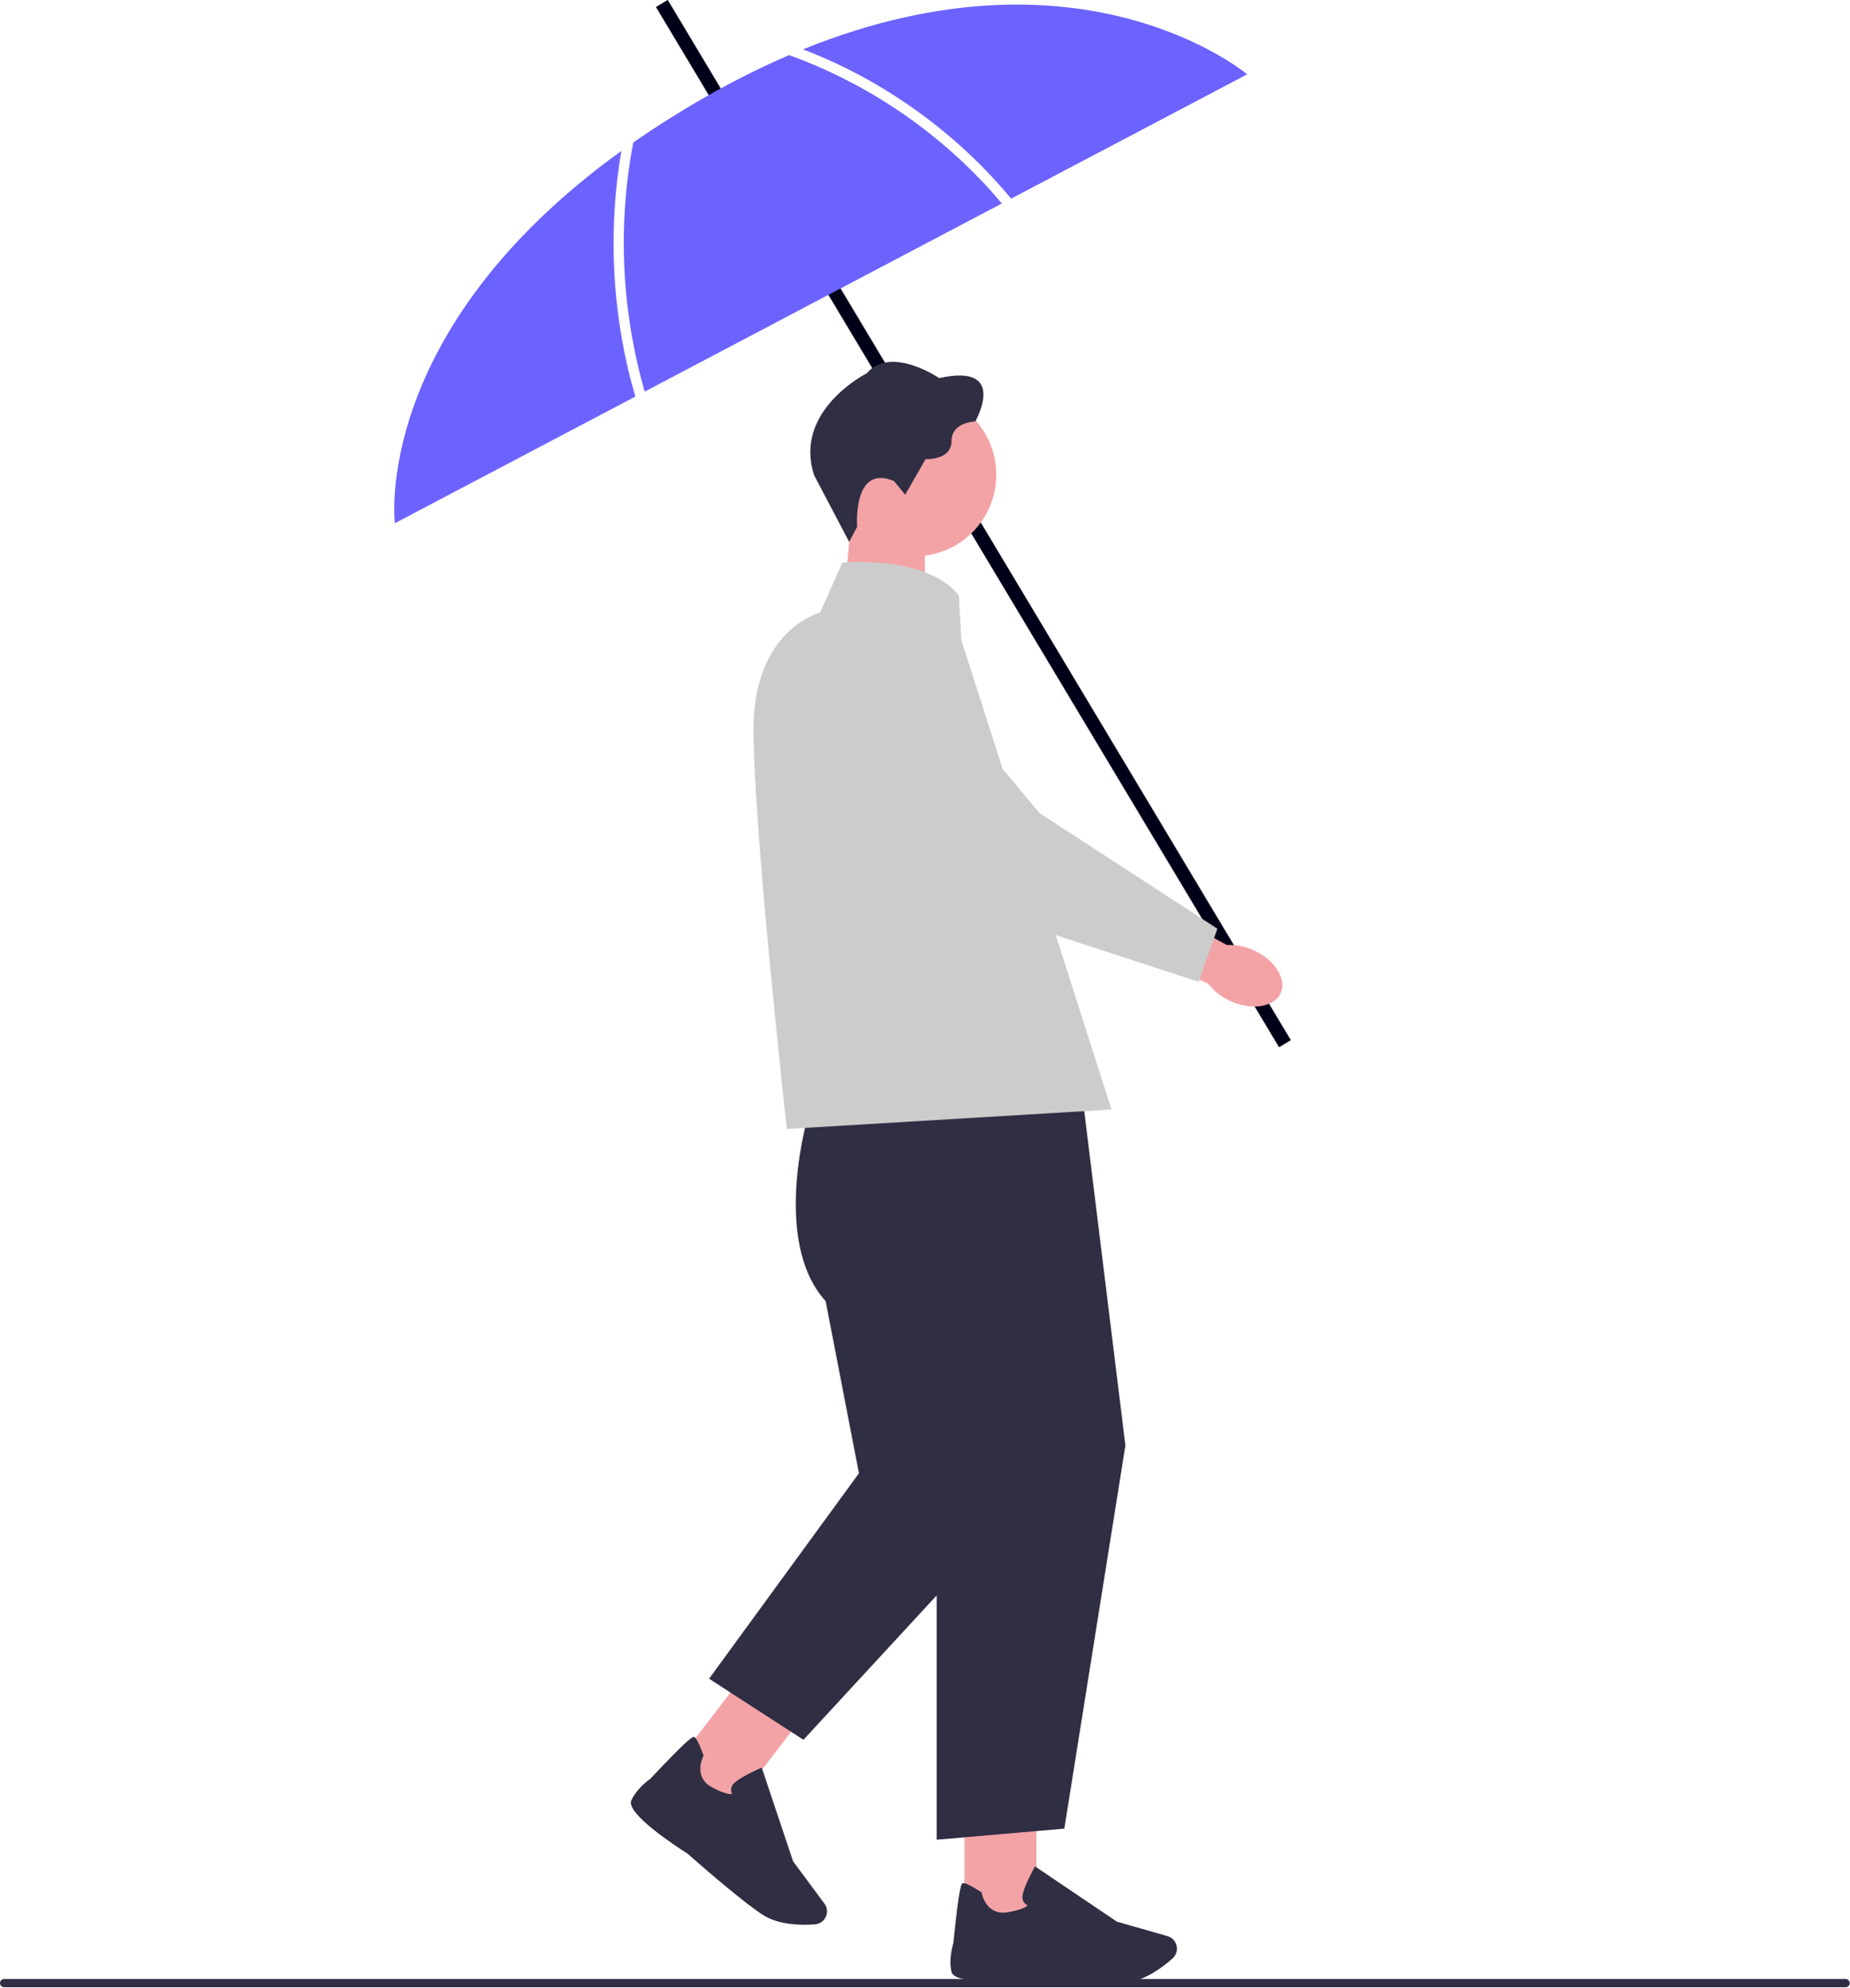
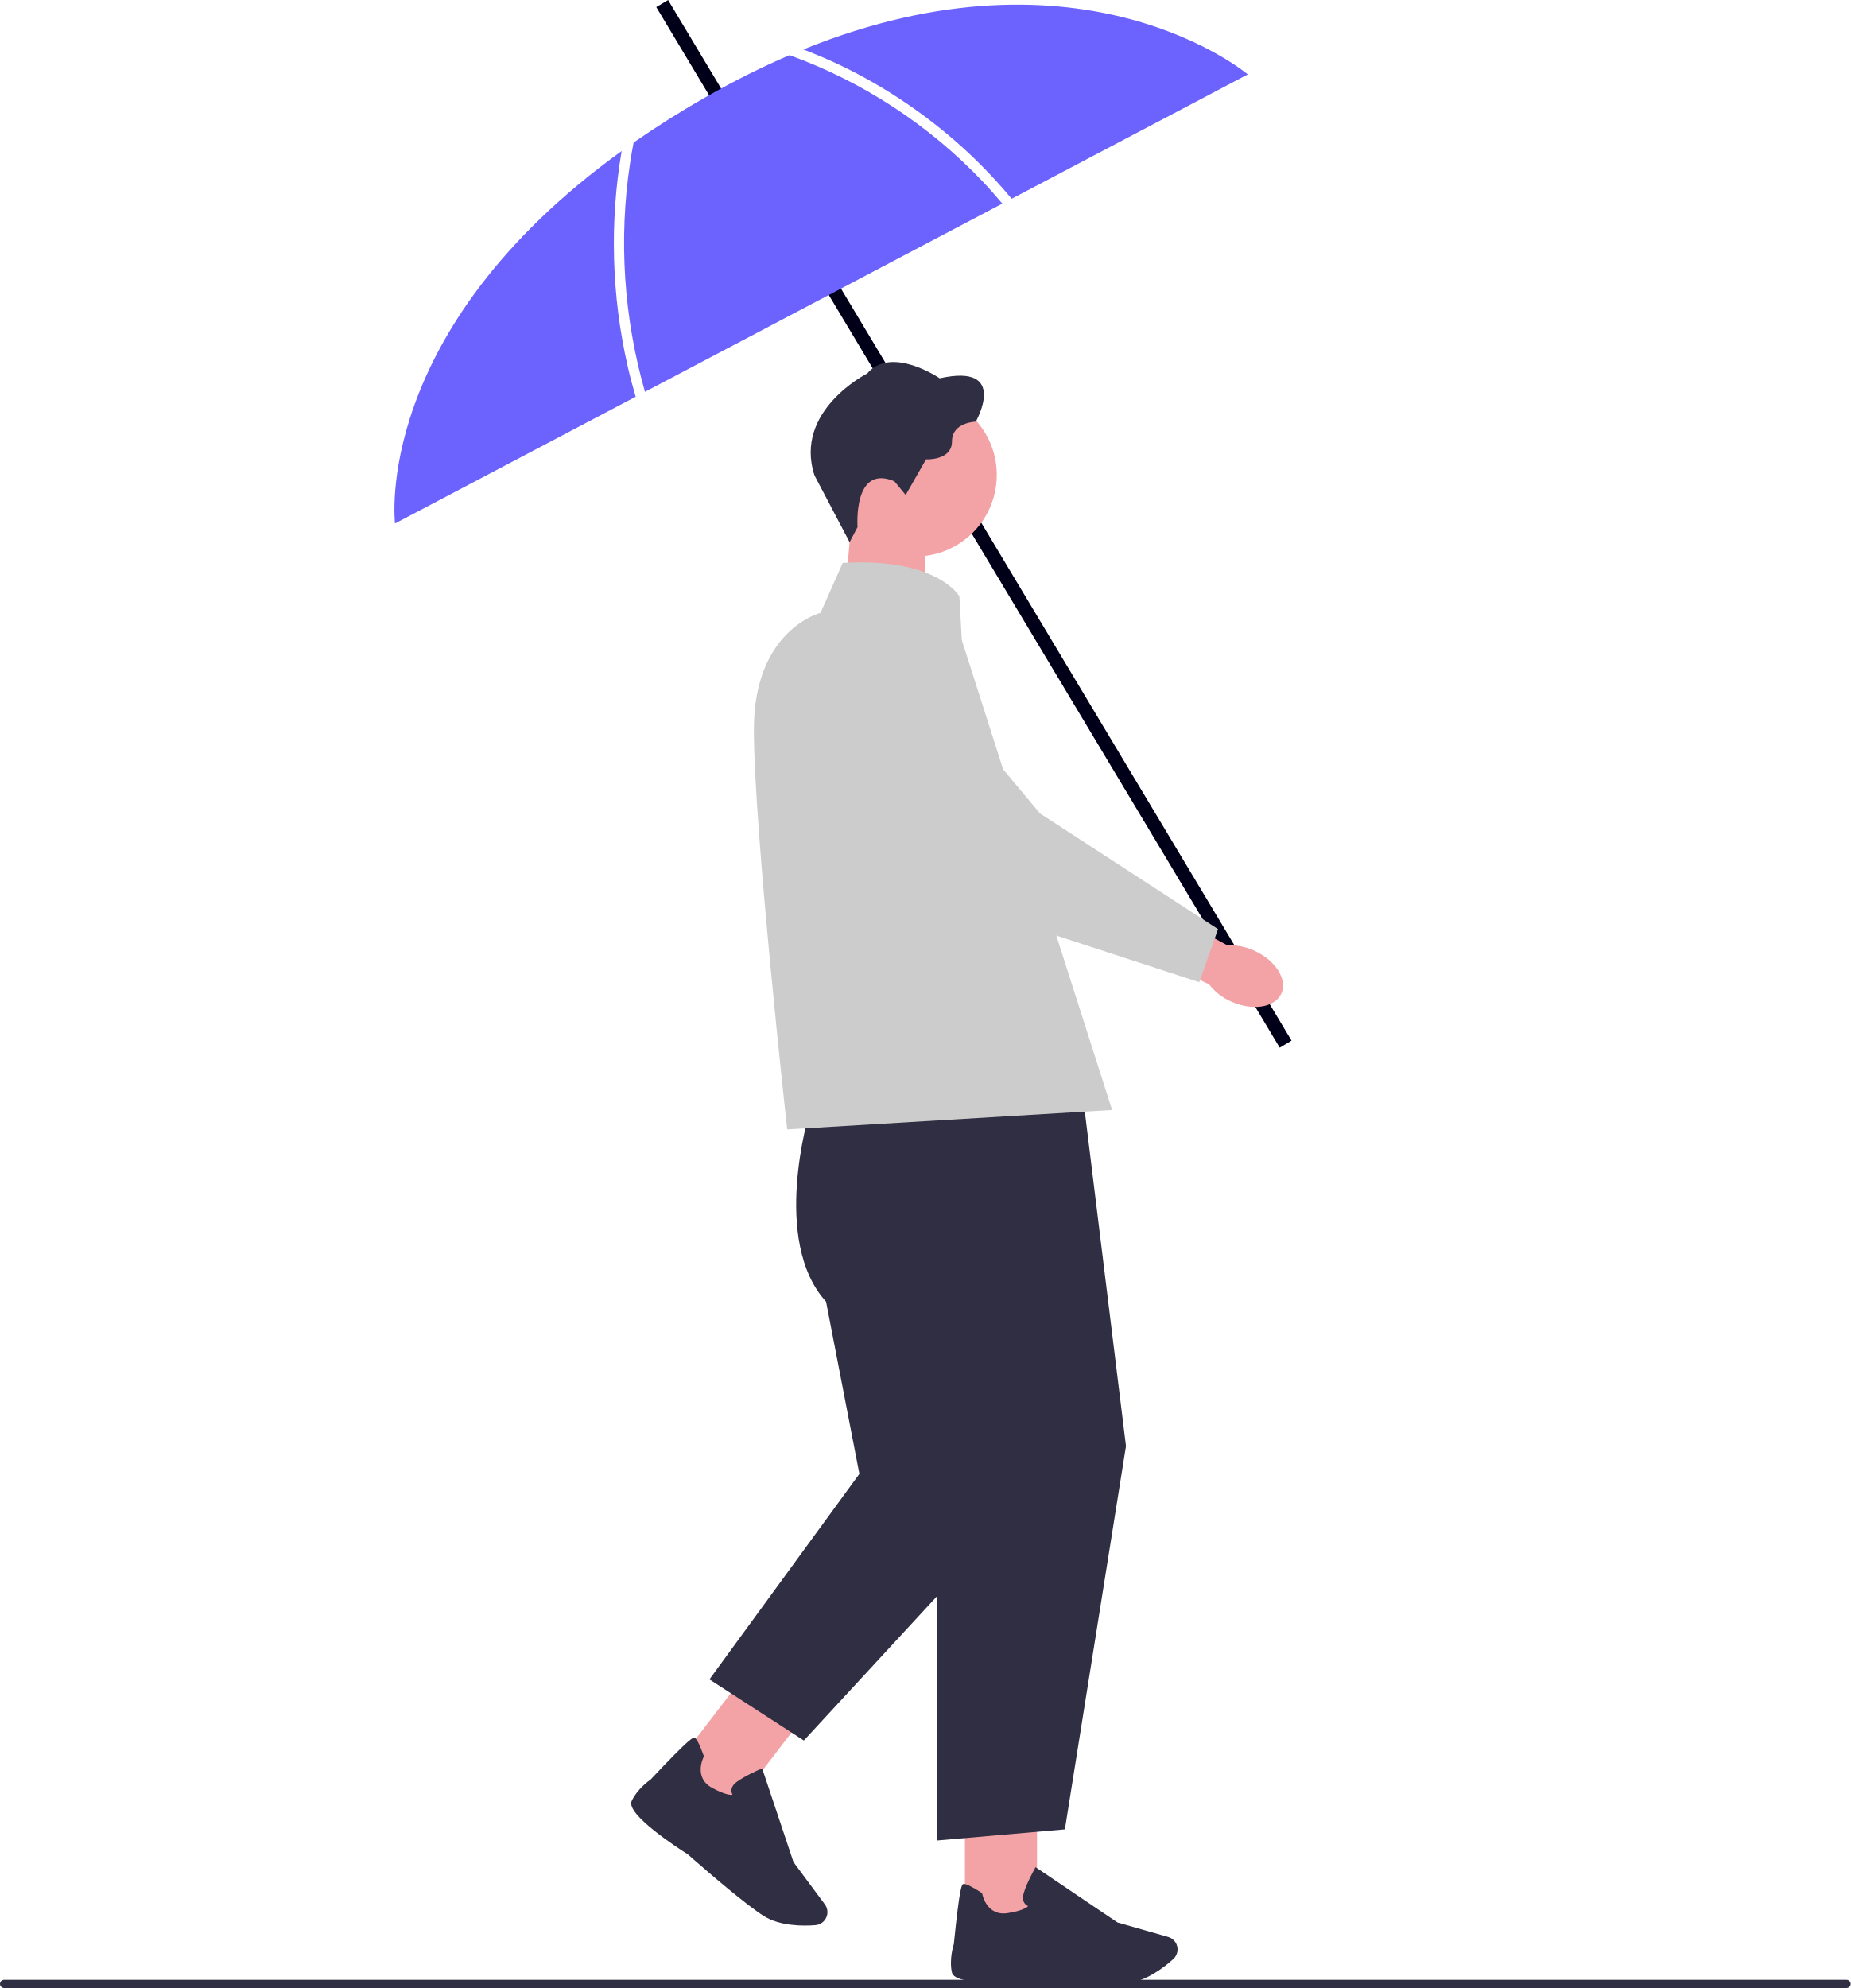
- <svg xmlns="http://www.w3.org/2000/svg" id="uuid-90b5c897-163a-48cc-94a9-41a6298dbf84" width="537.64" height="577.45" viewBox="0 0 537.64 577.45">
-   <rect x="280.93" y="-24.02" width="4" height="352.38" transform="translate(-37.98 167.04) rotate(-30.93)" fill="#000019" />
-   <polygon points="245.05 178.56 268.82 186.38 268.82 152.16 247.25 152.16 245.05 178.56" fill="#f3a3a6" />
-   <circle cx="265.88" cy="137.94" r="23.69" fill="#f3a3a6" />
-   <path d="m259.85,139.8l3.26,3.96,5.91-10.34s7.54.39,7.54-5.21c0-5.6,6.92-5.75,6.92-5.75,0,0,9.79-17.1-10.49-12.59,0,0-14.07-9.64-21.06-1.4,0,0-21.45,10.8-15.31,29.61l10.2,19.39,2.31-4.39s-1.4-18.42,10.73-13.29Z" fill="#2f2e43" />
-   <rect x="280.32" y="528.57" width="20.94" height="29.71" transform="translate(581.58 1086.85) rotate(-180)" fill="#f3a3a6" />
-   <path d="m298.94,575.3c-3.58.32-21.5,1.74-22.4-2.37-.82-3.77.39-7.71.56-8.25,1.72-17.14,2.36-17.33,2.75-17.44.61-.18,2.39.67,5.28,2.53l.18.12.04.21c.05.27,1.33,6.56,7.4,5.59,4.16-.66,5.51-1.58,5.94-2.03-.35-.16-.79-.44-1.1-.92-.45-.7-.53-1.6-.23-2.68.78-2.85,3.12-7.06,3.22-7.23l.27-.48,23.8,16.06,14.7,4.2c1.11.32,2,1.11,2.45,2.17h0c.62,1.48.24,3.2-.96,4.28-2.67,2.4-7.97,6.51-13.54,7.02-1.48.14-3.44.19-5.64.19-9.19,0-22.61-.95-22.71-.97Z" fill="#2f2e43" />
-   <rect x="202.3" y="493.53" width="20.94" height="29.71" transform="translate(72.11 1041.25) rotate(-142.5)" fill="#f3a3a6" />
-   <path d="m199.84,538.64c-3.04-1.92-18.12-11.71-16.33-15.51,1.64-3.49,5-5.89,5.47-6.2,11.8-12.55,12.42-12.31,12.8-12.17.6.23,1.49,1.98,2.65,5.22l.07.2-.1.19c-.12.24-2.93,6.02,2.46,8.94,3.7,2.01,5.33,2.1,5.95,2.01-.18-.34-.36-.83-.31-1.4.07-.83.55-1.59,1.45-2.27,2.35-1.78,6.77-3.7,6.96-3.78l.5-.22,9.11,27.23,9.11,12.28c.69.93.91,2.1.62,3.22h0c-.41,1.56-1.76,2.69-3.37,2.81-3.58.28-10.29.31-15.01-2.67-1.25-.79-2.84-1.94-4.59-3.28-7.29-5.6-17.36-14.52-17.43-14.59Z" fill="#2f2e43" />
-   <path d="m0,576.26c0,.66.53,1.19,1.19,1.19h535.26c.66,0,1.19-.53,1.19-1.19s-.53-1.19-1.19-1.19H1.19c-.66,0-1.19.53-1.19,1.19Z" fill="#2f2e43" />
-   <path d="m314.2,315.16l-79.06,8.07s-11.29,37.11,4.84,54.86l9.68,50.02-43.56,59.7,27.43,17.75,38.72-41.95v70.99l37.11-3.23,17.75-111.33-12.91-104.88Z" fill="#2f2e43" />
-   <path d="m278.7,173.17s-6.45-11.29-33.88-9.68l-6.45,14.52s-19.36,4.84-19.36,33.88,9.68,116.17,9.68,116.17l94.39-5.65-43.66-136.47-.71-12.78Z" fill="#ccc" />
-   <path d="m183.03,47.44c-3.34,22.1-1.81,44.89,4.34,66.36l103.82-54.67c-1.81-2.15-3.66-4.26-5.59-6.3-15.57-16.43-34.96-29.15-56.24-36.82-7.82,3.36-15.94,7.38-24.35,12.19-7.6,4.34-14.56,8.75-20.94,13.19-.39,2.01-.74,4.02-1.04,6.04Z" fill="#6c63ff" />
-   <path d="m241.89,17.9c12,5.5,23.22,12.64,33.35,21.1,6.78,5.66,13.02,11.94,18.66,18.72l68.6-36.12s-47.65-40.3-129.12-7.25c2.87,1.1,5.71,2.28,8.5,3.56Z" fill="#6c63ff" />
-   <path d="m182.33,106.3c-4.67-20.45-5.25-41.79-1.73-62.44-72.78,52.48-65.84,108.18-65.84,108.18l69.91-36.81c-.86-2.95-1.66-5.92-2.35-8.92Z" fill="#6c63ff" />
-   <path id="uuid-215a2cca-fbee-4bbc-9bf2-8b7e67129ed8" d="m364.5,276.19c6.17,2.84,9.62,8.42,7.71,12.47-1.91,4.05-8.47,5.03-14.64,2.2-2.48-1.1-4.65-2.79-6.32-4.95l-25.99-12.36,6.4-12.46,24.95,13.51c2.74-.12,5.46.42,7.91,1.59,0,0,0,0,0,0Z" fill="#f3a3a6" />
-   <path d="m348.4,285.3l-62.74-20.49-.07-.07-47.79-44.22c-7.32-6.77-8.42-17.96-2.55-26.03,3.59-4.94,9.15-7.89,15.25-8.1,6.1-.21,11.85,2.36,15.77,7.04l35.89,42.86,51.69,33.58-5.45,15.43Z" fill="#ccc" />
+ <svg xmlns="http://www.w3.org/2000/svg" id="uuid-085fa19f-195b-43ca-8b16-5b216bf26df0" width="537.64" height="577.466" viewBox="0 0 537.64 577.466">
+   <rect x="280.93" y="-24.027" width="4" height="352.38" transform="translate(-37.97653 167.0616) rotate(-30.93)" fill="#000019" stroke-width="0" />
+   <polygon points="245.05 178.576 268.82 186.396 268.82 152.176 247.25 152.176 245.05 178.576" fill="#f3a3a6" stroke-width="0" />
+   <circle cx="265.88" cy="137.956" r="23.69" fill="#f3a3a6" stroke-width="0" />
+   <path d="m259.85,139.816l3.26,3.96,5.91-10.34s7.54.39,7.54-5.21,6.92-5.75,6.92-5.75c0,0,9.79-17.1-10.49-12.59,0,0-14.07-9.64-21.06-1.4,0,0-21.45,10.8-15.31,29.61l10.2,19.39,2.31-4.39s-1.4-18.42,10.73-13.29l-.01.01Z" fill="#2f2e43" stroke-width="0" />
+   <rect x="280.32" y="528.586" width="20.94" height="29.71" fill="#f3a3a6" stroke-width="0" />
+   <path d="m298.94,575.316c-3.58.32-21.5,1.74-22.4-2.37-.82-3.77.39-7.71.56-8.25,1.72-17.14,2.36-17.33,2.75-17.44.61-.18,2.39.67,5.28,2.53l.18.12.04.21c.05.27,1.33,6.56,7.4,5.59,4.16-.66,5.51-1.58,5.94-2.03-.35-.16-.79-.44-1.1-.92-.45-.7-.53-1.6-.23-2.68.78-2.85,3.12-7.06,3.22-7.23l.27-.48,23.8,16.06,14.7,4.2c1.11.32,2,1.11,2.45,2.17h0c.62,1.48.24,3.2-.96,4.28-2.67,2.4-7.97,6.51-13.54,7.02-1.48.14-3.44.19-5.64.19-9.19,0-22.61-.95-22.71-.97l-.01-0Z" fill="#2f2e43" stroke-width="0" />
+   <rect x="197.938" y="497.94" width="29.71" height="20.94" transform="translate(-320.0962 367.7301) rotate(-52.5)" fill="#f3a3a6" stroke-width="0" />
+   <path d="m199.84,538.656c-3.04-1.92-18.12-11.71-16.33-15.51,1.64-3.49,5-5.89,5.47-6.2,11.8-12.55,12.42-12.31,12.8-12.17.6.23,1.49,1.98,2.65,5.22l.07.2-.1.19c-.12.24-2.93,6.02,2.46,8.94,3.7,2.01,5.33,2.1,5.95,2.01-.18-.34-.36-.83-.31-1.4.07-.83.55-1.59,1.45-2.27,2.35-1.78,6.77-3.7,6.96-3.78l.5-.22,9.11,27.23,9.11,12.28c.69.93.91,2.1.62,3.22h0c-.41,1.56-1.76,2.69-3.37,2.81-3.58.28-10.29.31-15.01-2.67-1.25-.79-2.84-1.94-4.59-3.28-7.29-5.6-17.36-14.52-17.43-14.59l-.01-.01Z" fill="#2f2e43" stroke-width="0" />
+   <path d="m0,576.276c0,.66.53,1.19,1.19,1.19h535.26c.66,0,1.19-.53,1.19-1.19s-.53-1.19-1.19-1.19H1.19c-.66,0-1.19.53-1.19,1.19Z" fill="#2f2e43" stroke-width="0" />
+   <path d="m314.2,315.176l-79.06,8.07s-11.29,37.11,4.84,54.86l9.68,50.02-43.56,59.7,27.43,17.75,38.72-41.95v70.99l37.11-3.23,17.75-111.33-12.91-104.88 0-0Z" fill="#2f2e43" stroke-width="0" />
+   <path d="m278.7,173.186s-6.45-11.29-33.88-9.68l-6.45,14.52s-19.36,4.84-19.36,33.88,9.68,116.17,9.68,116.17l94.39-5.65-43.66-136.47-.71-12.78-.01.01Z" fill="#ccc" stroke-width="0" />
+   <path d="m183.03,47.456c-3.34,22.1-1.81,44.89,4.34,66.36l103.82-54.67c-1.81-2.15-3.66-4.26-5.59-6.3-15.57-16.43-34.96-29.15-56.24-36.82-7.82,3.36-15.94,7.38-24.35,12.19-7.6,4.34-14.56,8.75-20.94,13.19-.39,2.01-.74,4.02-1.04,6.04v.01Z" fill="#6c63ff" stroke-width="0" />
+   <path d="m241.89,17.916c12,5.5,23.22,12.64,33.35,21.1,6.78,5.66,13.02,11.94,18.66,18.72l68.6-36.12s-47.65-40.3-129.12-7.25c2.87,1.1,5.71,2.28,8.5,3.56l.01-.01Z" fill="#6c63ff" stroke-width="0" />
+   <path d="m182.33,106.316c-4.67-20.45-5.25-41.79-1.73-62.44-72.78,52.48-65.84,108.18-65.84,108.18l69.91-36.81c-.86-2.95-1.66-5.92-2.35-8.92l.01-.01Z" fill="#6c63ff" stroke-width="0" />
+   <path id="uuid-f061f442-31e1-4870-a12b-4f94f157692b" d="m364.5,276.206c6.17,2.84,9.62,8.42,7.71,12.47s-8.47,5.03-14.64,2.2c-2.48-1.1-4.65-2.79-6.32-4.95l-25.99-12.36,6.4-12.46,24.95,13.51c2.74-.12,5.46.42,7.91,1.59h0l-.02-0Z" fill="#f3a3a6" stroke-width="0" />
+   <path d="m348.4,285.316l-62.74-20.49-.07-.07-47.79-44.22c-7.32-6.77-8.42-17.96-2.55-26.03,3.59-4.94,9.15-7.89,15.25-8.1,6.1-.21,11.85,2.36,15.77,7.04l35.89,42.86,51.69,33.58-5.45,15.43h0Z" fill="#ccc" stroke-width="0" />
</svg>
